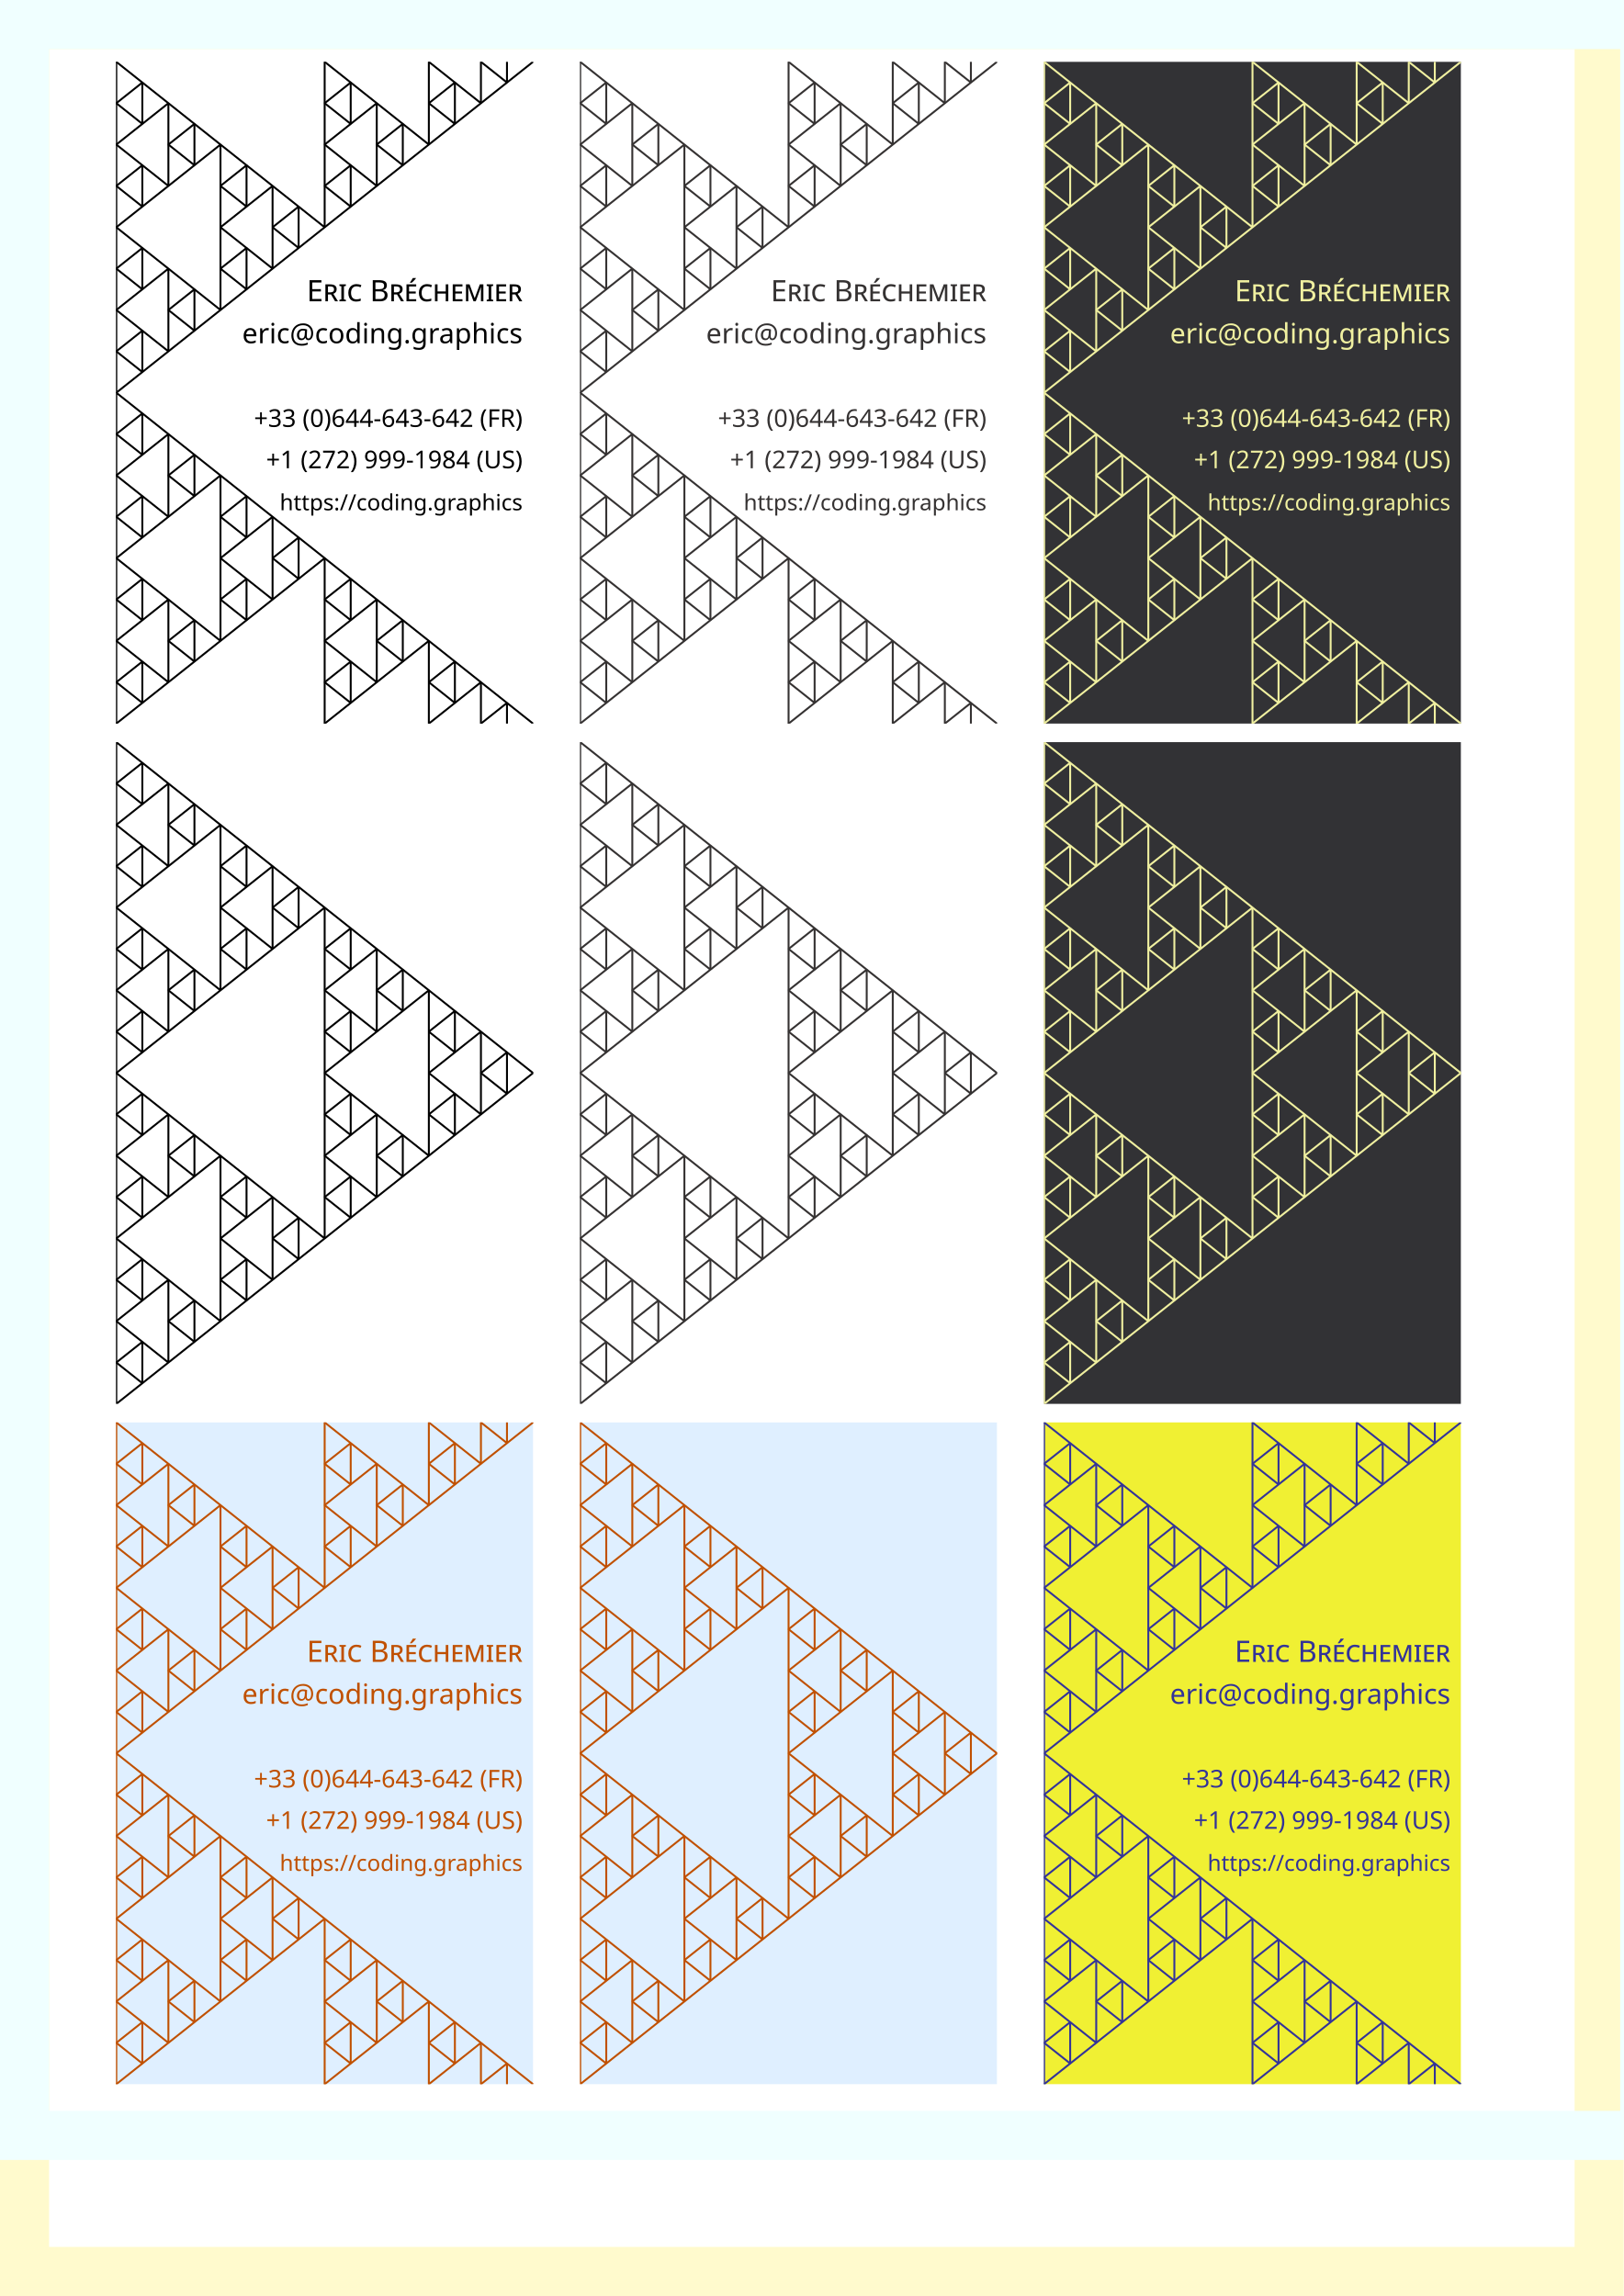
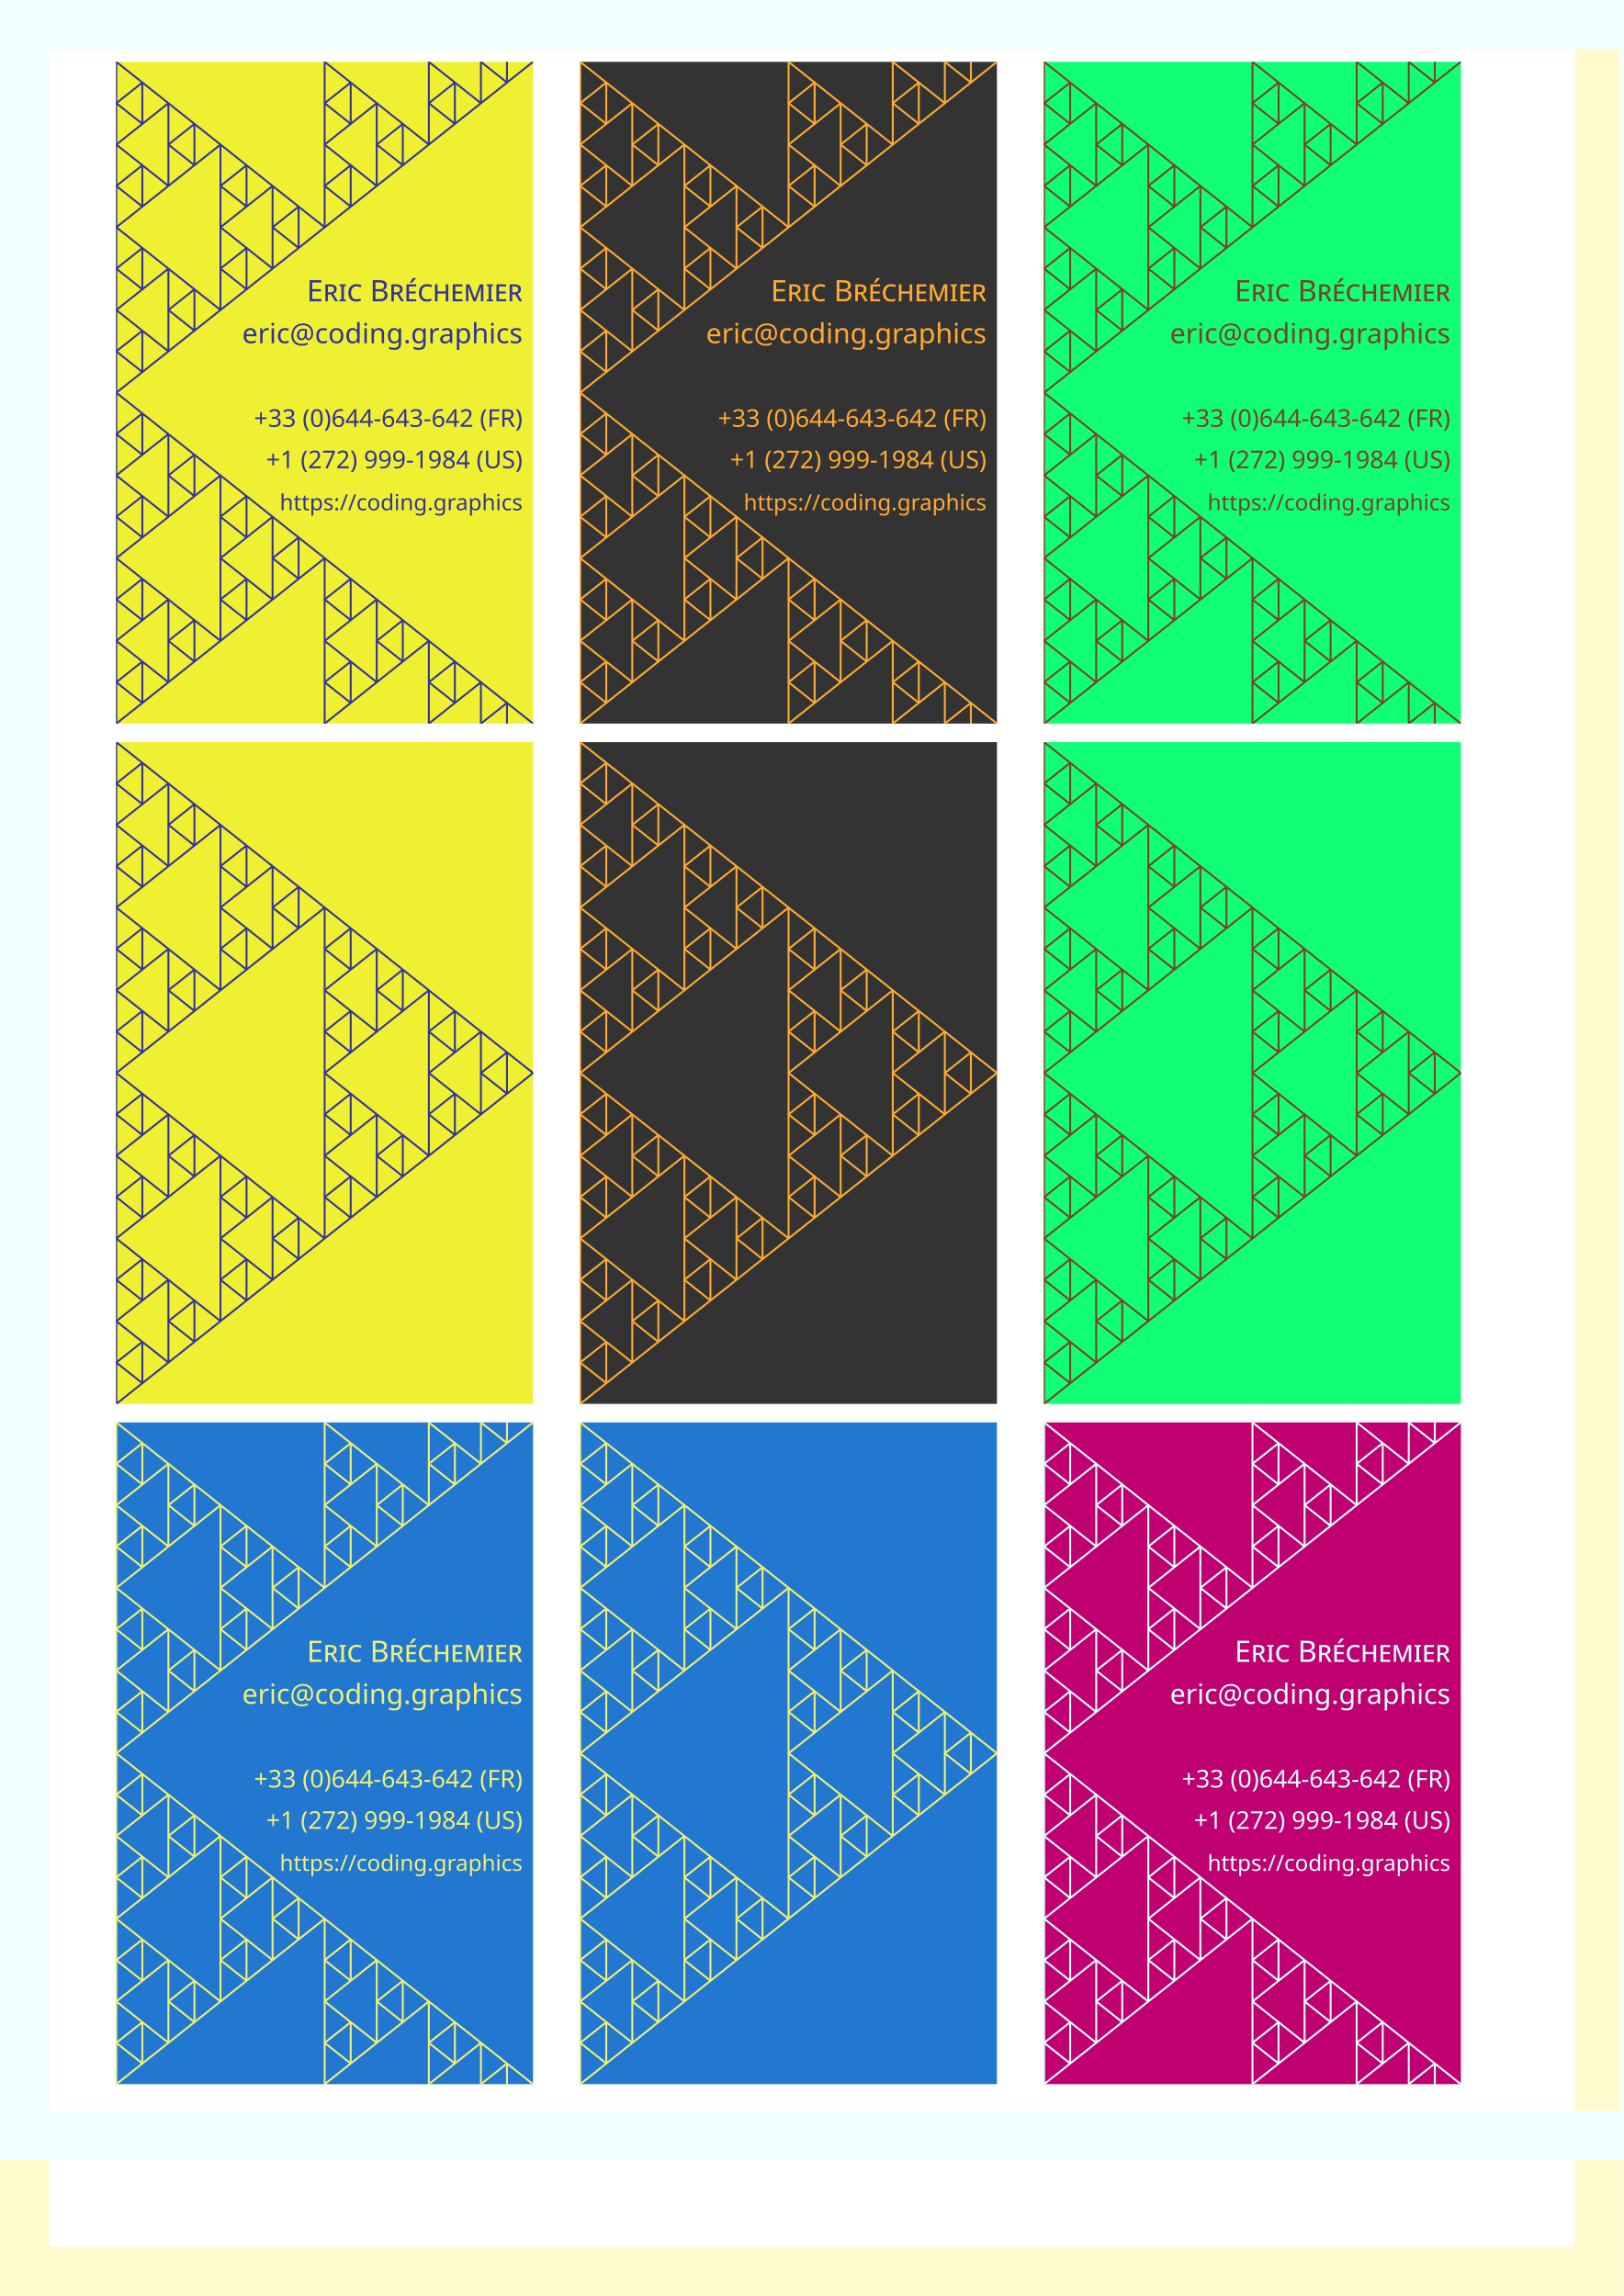
<svg xmlns="http://www.w3.org/2000/svg" xmlns:xlink="http://www.w3.org/1999/xlink" width="210mm" height="297mm" viewBox="0 0 210 297">
  <style type="text/css">
    .empty, .background {
      fill: none;
    }

    .frame {
      stroke: #aaa;
      stroke-width: 24;
    }

    text {
      fill: currentColor;
    }

    .triangle {
      stroke: currentColor;
      vector-effect: non-scaling-stroke;
      stroke-width: 0.25mm;
      stroke-linejoin: bevel;
    }

    .text {
      font-family: "Gill Sans";
      text-anchor: end;
      dominant-baseline: text-bottom;
    }

    .name {
      font-variant: small-caps;
    }

    .name      { font-size: 128mm; }
    .email     { font-size: 120mm; }
    .phone     { font-size: 106mm; }
    .url       { font-size:  96mm; }
  </style>
  <defs>
    <polygon id="triangle" class="empty triangle" points="0,0 6800,5400 0,10800" />
    <polygon id="triangle1" class="empty triangle" points="3400,2700 3400,8100 0,5400" />
    <use id="triangle2" xlink:href="#triangle1" transform="scale(0.5)" />
    <use id="triangle3" xlink:href="#triangle2" transform="scale(0.5)" />
    <use id="triangle4" xlink:href="#triangle3" transform="scale(0.5)" />
    <use id="triangle5" xlink:href="#triangle4" transform="scale(0.5)" />
    <g id="sierpinski">
      <use xlink:href="#triangle" />
      <use xlink:href="#triangle1" />
      <g id="quarter1">
        <use xlink:href="#triangle2" />
        <g id="quarter2">
          <use xlink:href="#triangle3" />
          <g id="quarter3">
            <use xlink:href="#triangle4" />
          </g>
          <use xlink:href="#quarter3" transform="translate(0,1350)" />
          <use xlink:href="#quarter3" transform="translate(850,675)" />
        </g>
        <use xlink:href="#quarter2" transform="translate(0,2700)" />
        <use xlink:href="#quarter2" transform="translate(1700,1350)" />
      </g>
      <use xlink:href="#quarter1" transform="translate(0,5400)" />
      <use xlink:href="#quarter1" transform="translate(3400,2700)" />
    </g>
  </defs>
  <style type="text/css">
    /* customize card background color through fill attribute of use element */
    .background {
      fill: inherit;
    }

    /* customize card border color through stroke attribute of use element */
    .frame {
      stroke: inherit;
    }
  </style>
  <defs>
    <symbol id="card-front" viewBox="0 0 6800 10800">
      <rect x="0" y="0" width="6800" height="10800" class="background frame" />
      <use xlink:href="#sierpinski" />
    </symbol>
    <symbol id="card-back" viewBox="0 0 6800 10800">
      <rect x="0" y="0" width="6800" height="10800" class="background frame" />
      <use xlink:href="#sierpinski" transform="translate(0,-5400)" />
      <use xlink:href="#sierpinski" transform="translate(0,5400)" />
      <text x="6630" y="4050" class="name text">Eric Bréchemier</text>
      <text x="6630" y="4725" class="email text">eric@coding.graphics</text>
      <text x="6630" y="6075" class="phone text">+33 (0)644-643-642 (FR)</text>
      <text x="6630" y="6750" class="phone text">+1 (272) 999-1984 (US)</text>
      <text x="6630" y="7425" class="url text">https://coding.graphics</text>
    </symbol>
  </defs>
  <style type="text/css">
    .style1, .style2, .style3, .style4, .style5 { stroke: none; }

-     .style1 { fill: none; color: black; }
-     .style2 { fill: none; color: #353232; }
-     .style3 { fill: #323235; color: #f0f0a0; }
-     .style4 { fill: #dfefff; color: #c05000; }
-     .style5 { fill: #f0f033; color: #333399; }
+     .style1 { fill: #f0f033; color: #333399; }
+     .style2 { fill: #333; color: #ffaa33; }
+     .style3 { fill: #11ff77; color: #774422; }
+     .style4 { fill: #2277d0; color: #f0f077; }
+     .style5 { fill: #c00070; color: #dfffff; }
  </style>
    with a safe margin of 0.25in = 6.35mm

    Note: the stroke is drawn half inward and half outward;
    position and width were offset to draw the safe margins inward only.
  --&gt;
  <rect id="A4" x="3.175" y="3.175" width="203.65" height="290.65" stroke-width="6.35" stroke="lemonchiffon" fill="none" />
  <rect id="USletter" x="3.175" y="3.175" width="209.55" height="273.05" stroke-width="6.35" stroke="azure" fill="none" />
  <use xlink:href="#card-back" class="style1" x="15" y="8" width="53.98" height="85.60" />
  <use xlink:href="#card-back" class="style2" x="75" y="8" width="53.98" height="85.60" />
  <use xlink:href="#card-back" class="style3" x="135" y="8" width="53.98" height="85.60" />
  <use xlink:href="#card-front" class="style1" x="15" y="96" width="53.98" height="85.60" />
  <use xlink:href="#card-front" class="style2" x="75" y="96" width="53.98" height="85.60" />
  <use xlink:href="#card-front" class="style3" x="135" y="96" width="53.98" height="85.60" />
  <use xlink:href="#card-back" class="style4" x="15" y="184" width="53.98" height="85.60" />
  <use xlink:href="#card-front" class="style4" x="75" y="184" width="53.98" height="85.60" />
  <use xlink:href="#card-back" class="style5" x="135" y="184" width="53.98" height="85.60" />
</svg>
